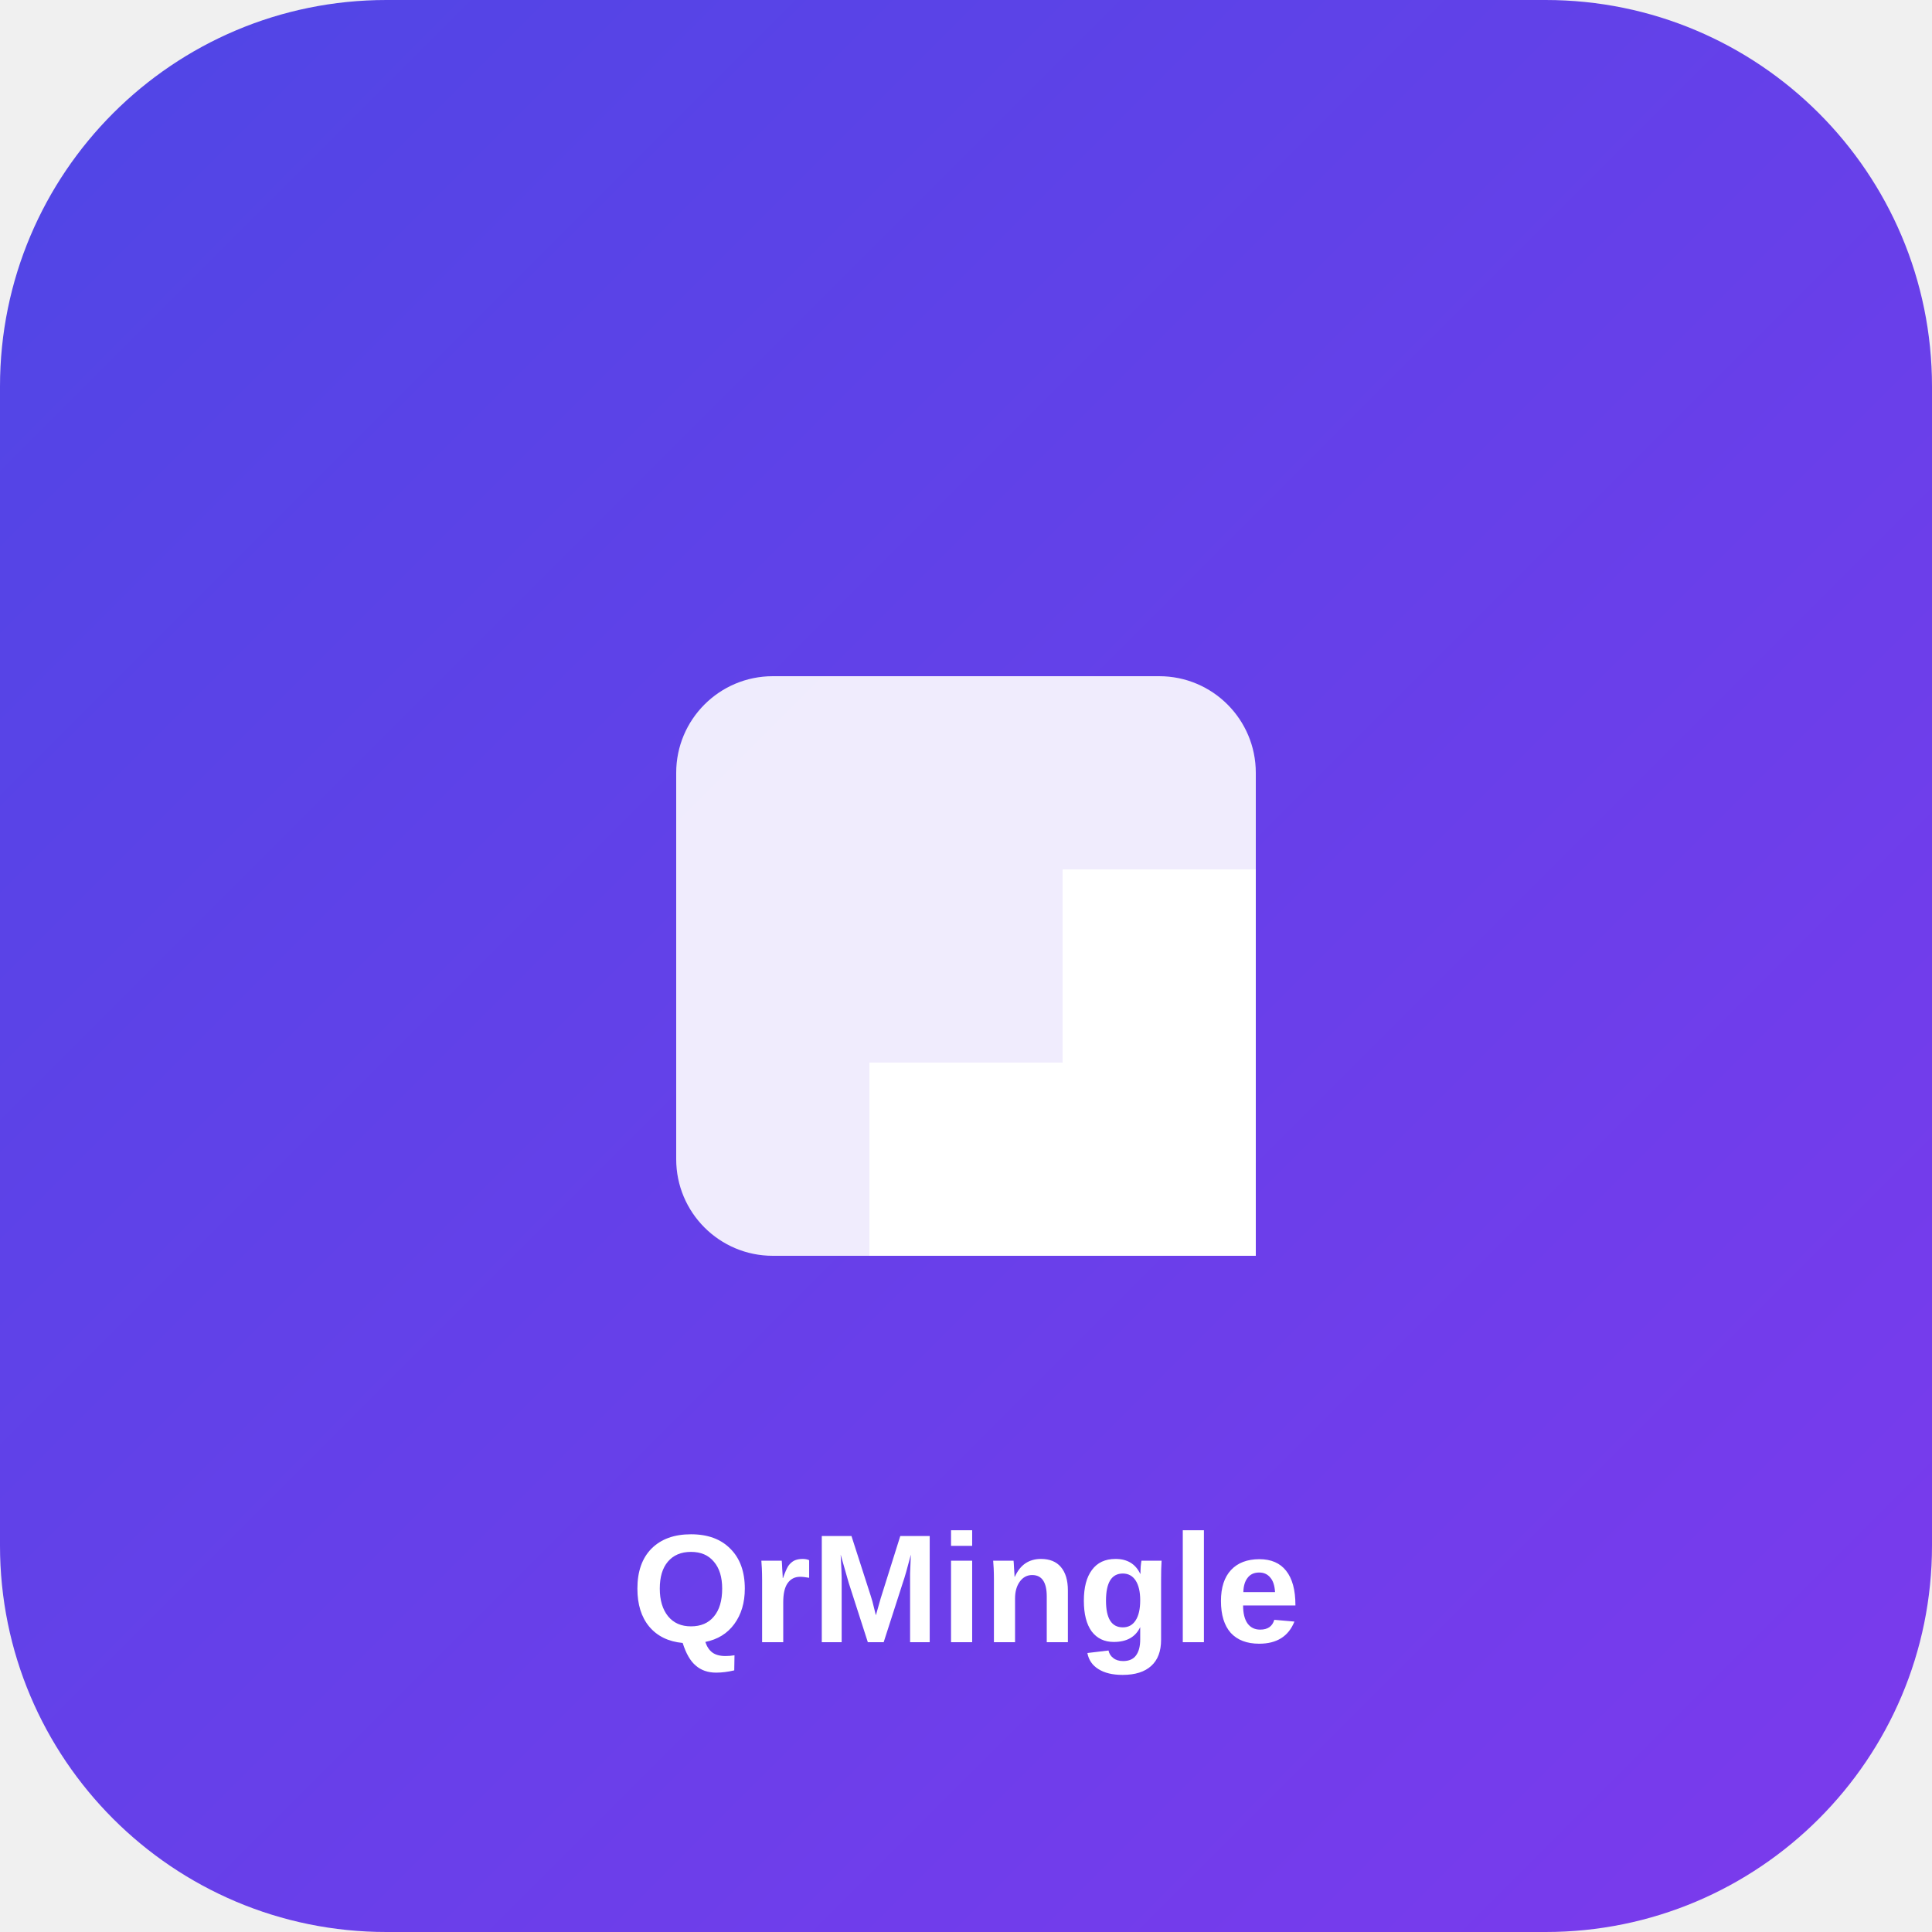
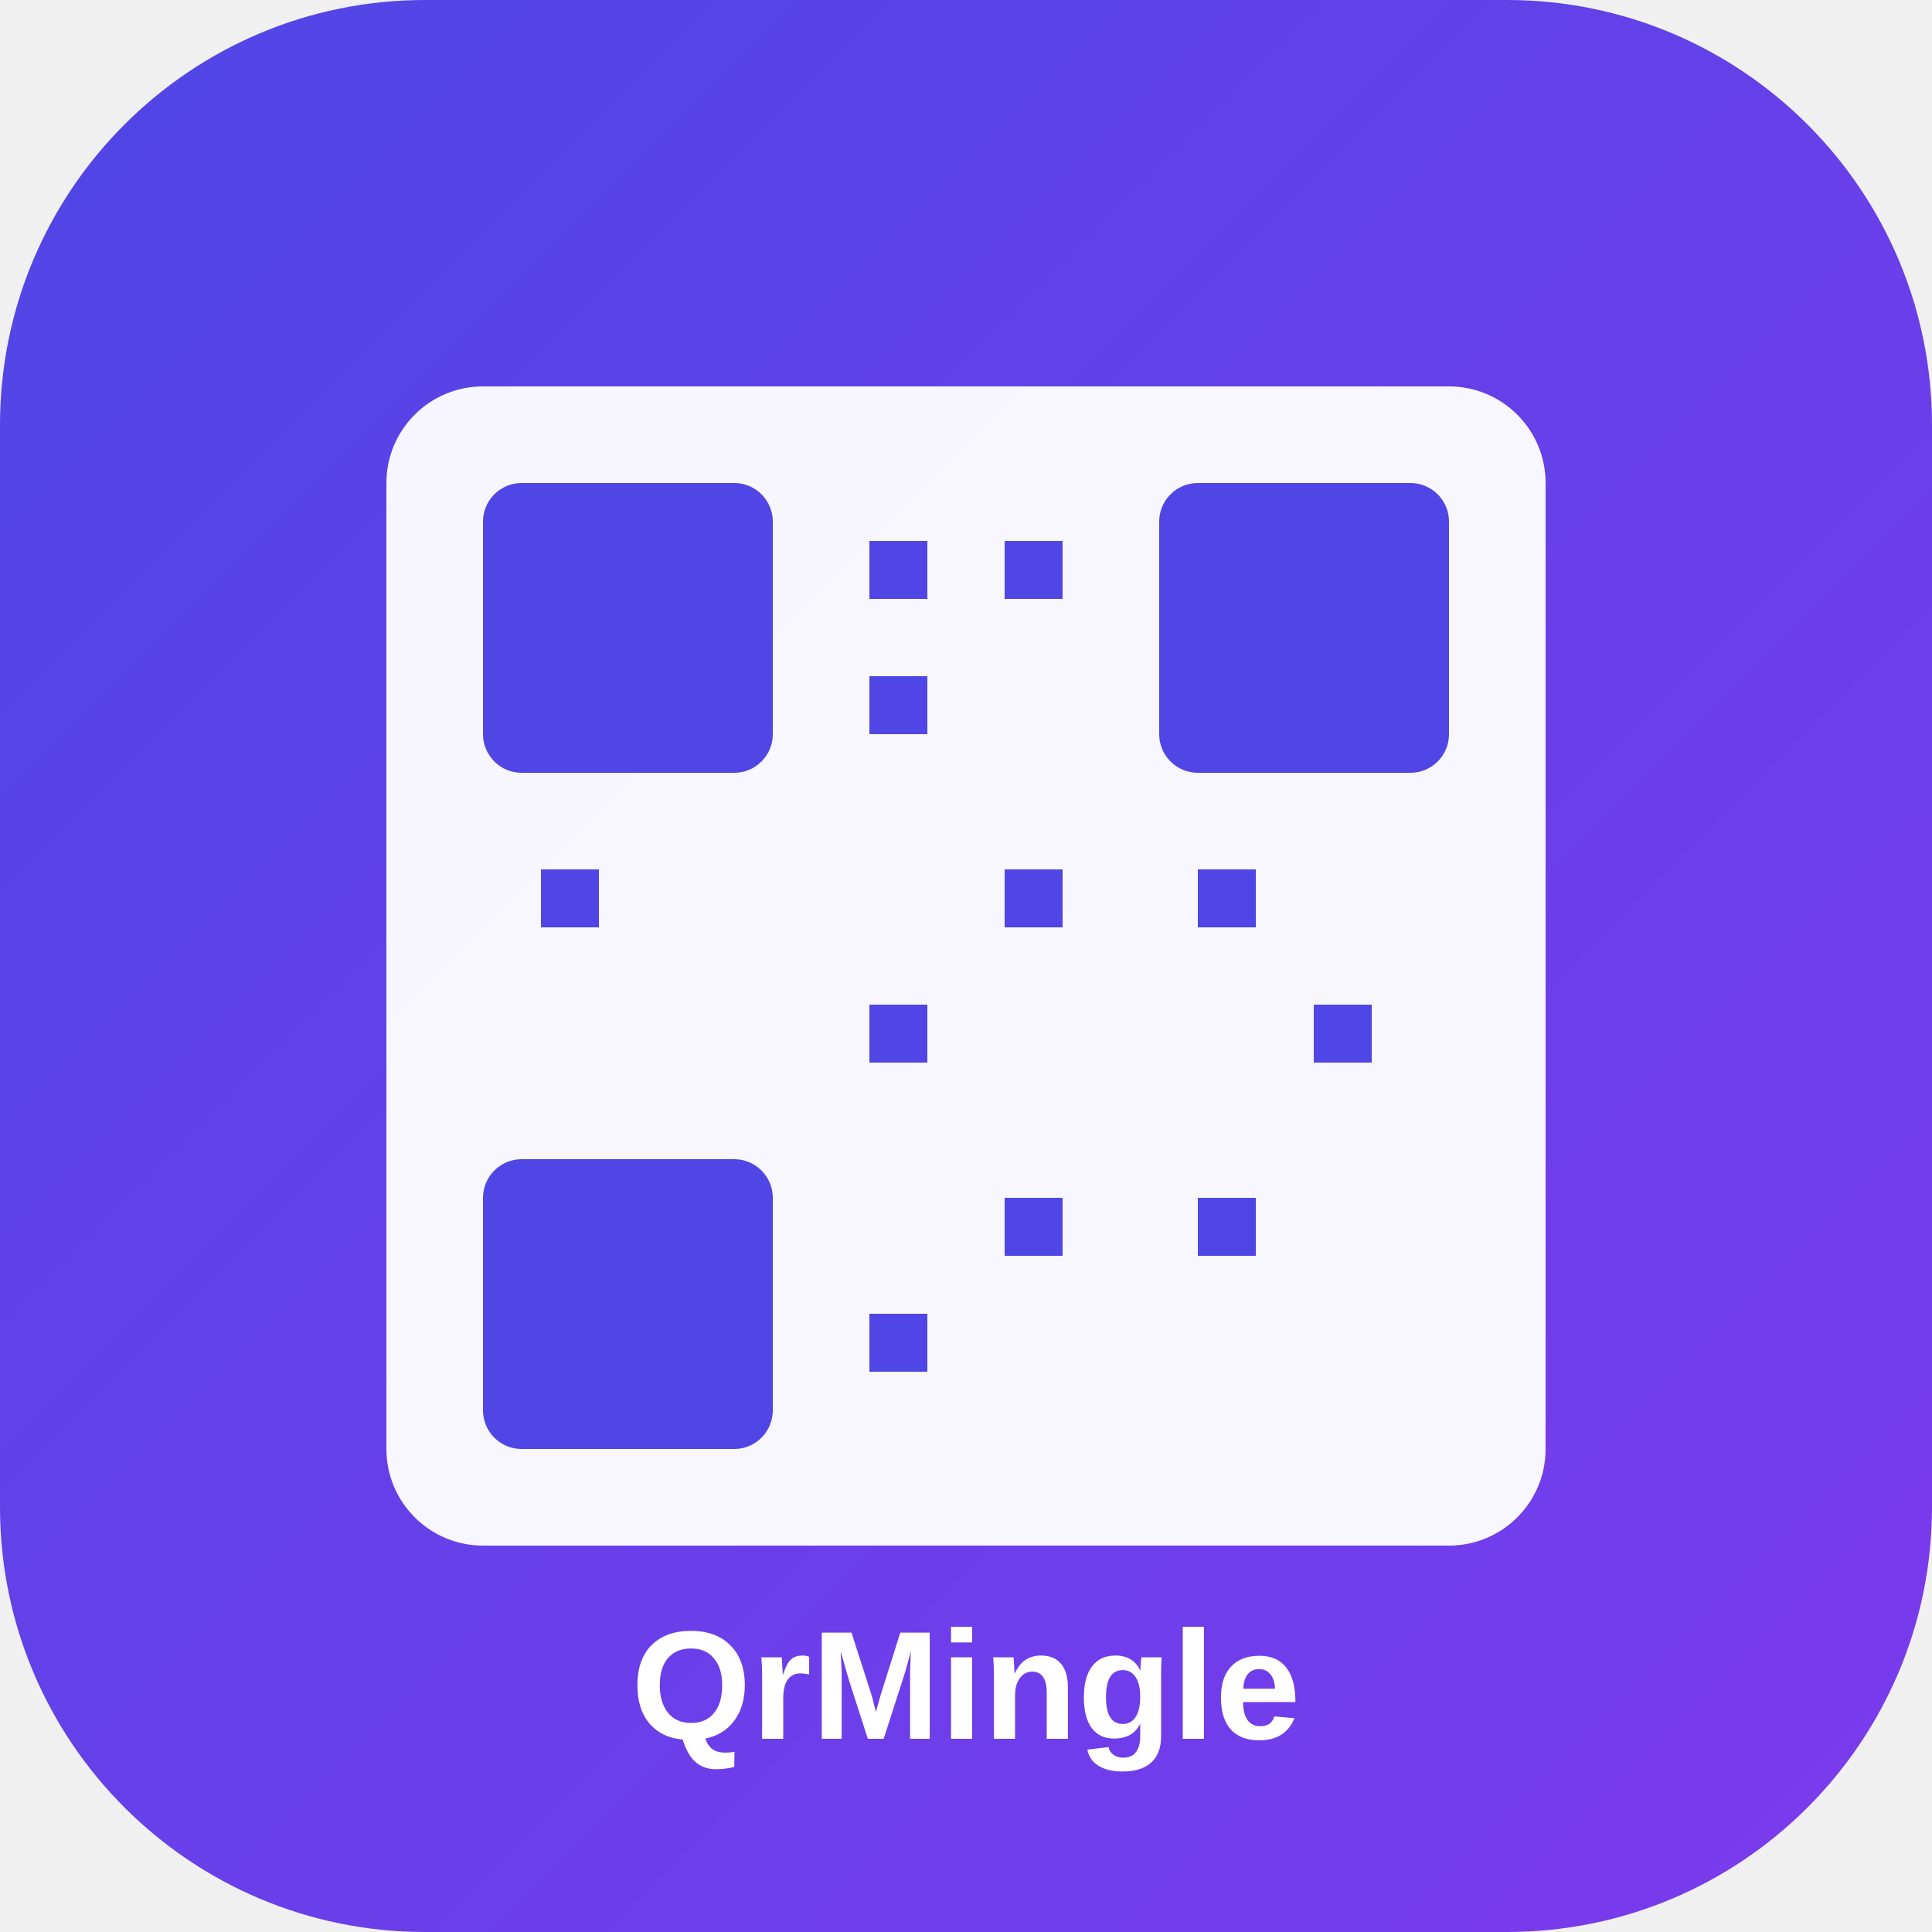
<svg xmlns="http://www.w3.org/2000/svg" width="120" height="120" viewBox="0 0 120 120">
  <defs>
-     <linearGradient id="gradient" x1="0%" y1="0%" x2="100%" y2="100%">
+     <linearGradient id="grad" x1="0%" y1="0%" x2="100%" y2="100%">
      <stop offset="0%" style="stop-color:#4F46E5;stop-opacity:1" />
      <stop offset="100%" style="stop-color:#7C3AED;stop-opacity:1" />
    </linearGradient>
  </defs>
-   <rect width="120" height="120" rx="24" fill="url(#gradient)" />
+   <rect width="120" height="120" rx="26.4" fill="url(#grad)" />
  <g transform="translate(24, 24)">
-     <rect x="18" y="18" width="36" height="36" rx="6" fill="white" opacity="0.9" />
-     <rect x="42" y="30" width="12" height="12" fill="white" />
-     <rect x="30" y="42" width="12" height="12" fill="white" />
-     <rect x="42" y="42" width="12" height="12" fill="white" />
+     <rect x="0" y="0" width="72" height="72" rx="6" fill="white" fill-opacity="0.95" />
+     <rect x="6" y="6" width="18" height="18" rx="2.4" fill="#4F46E5" />
+     <rect x="48" y="6" width="18" height="18" rx="2.4" fill="#4F46E5" />
+     <rect x="6" y="48" width="18" height="18" rx="2.4" fill="#4F46E5" />
+     <rect x="30" y="9.6" width="3.6" height="3.6" fill="#4F46E5" />
+     <rect x="38.4" y="9.6" width="3.6" height="3.6" fill="#4F46E5" />
+     <rect x="30" y="18" width="3.6" height="3.6" fill="#4F46E5" />
+     <rect x="38.4" y="30" width="3.6" height="3.6" fill="#4F46E5" />
+     <rect x="9.6" y="30" width="3.6" height="3.6" fill="#4F46E5" />
+     <rect x="50.4" y="30" width="3.6" height="3.6" fill="#4F46E5" />
+     <rect x="30" y="38.4" width="3.6" height="3.6" fill="#4F46E5" />
+     <rect x="38.4" y="50.4" width="3.6" height="3.6" fill="#4F46E5" />
+     <rect x="50.4" y="50.4" width="3.6" height="3.6" fill="#4F46E5" />
+     <rect x="57.6" y="38.4" width="3.6" height="3.6" fill="#4F46E5" />
+     <rect x="30" y="57.6" width="3.6" height="3.6" fill="#4F46E5" />
  </g>
-   <text x="60" y="102" text-anchor="middle" font-family="Arial, sans-serif" font-size="9.6" font-weight="bold" fill="white">QrMingle</text>
+   <text x="60" y="108" text-anchor="middle" font-family="-apple-system, BlinkMacSystemFont, Arial" font-size="9.6" font-weight="600" fill="white">QrMingle</text>
</svg>
